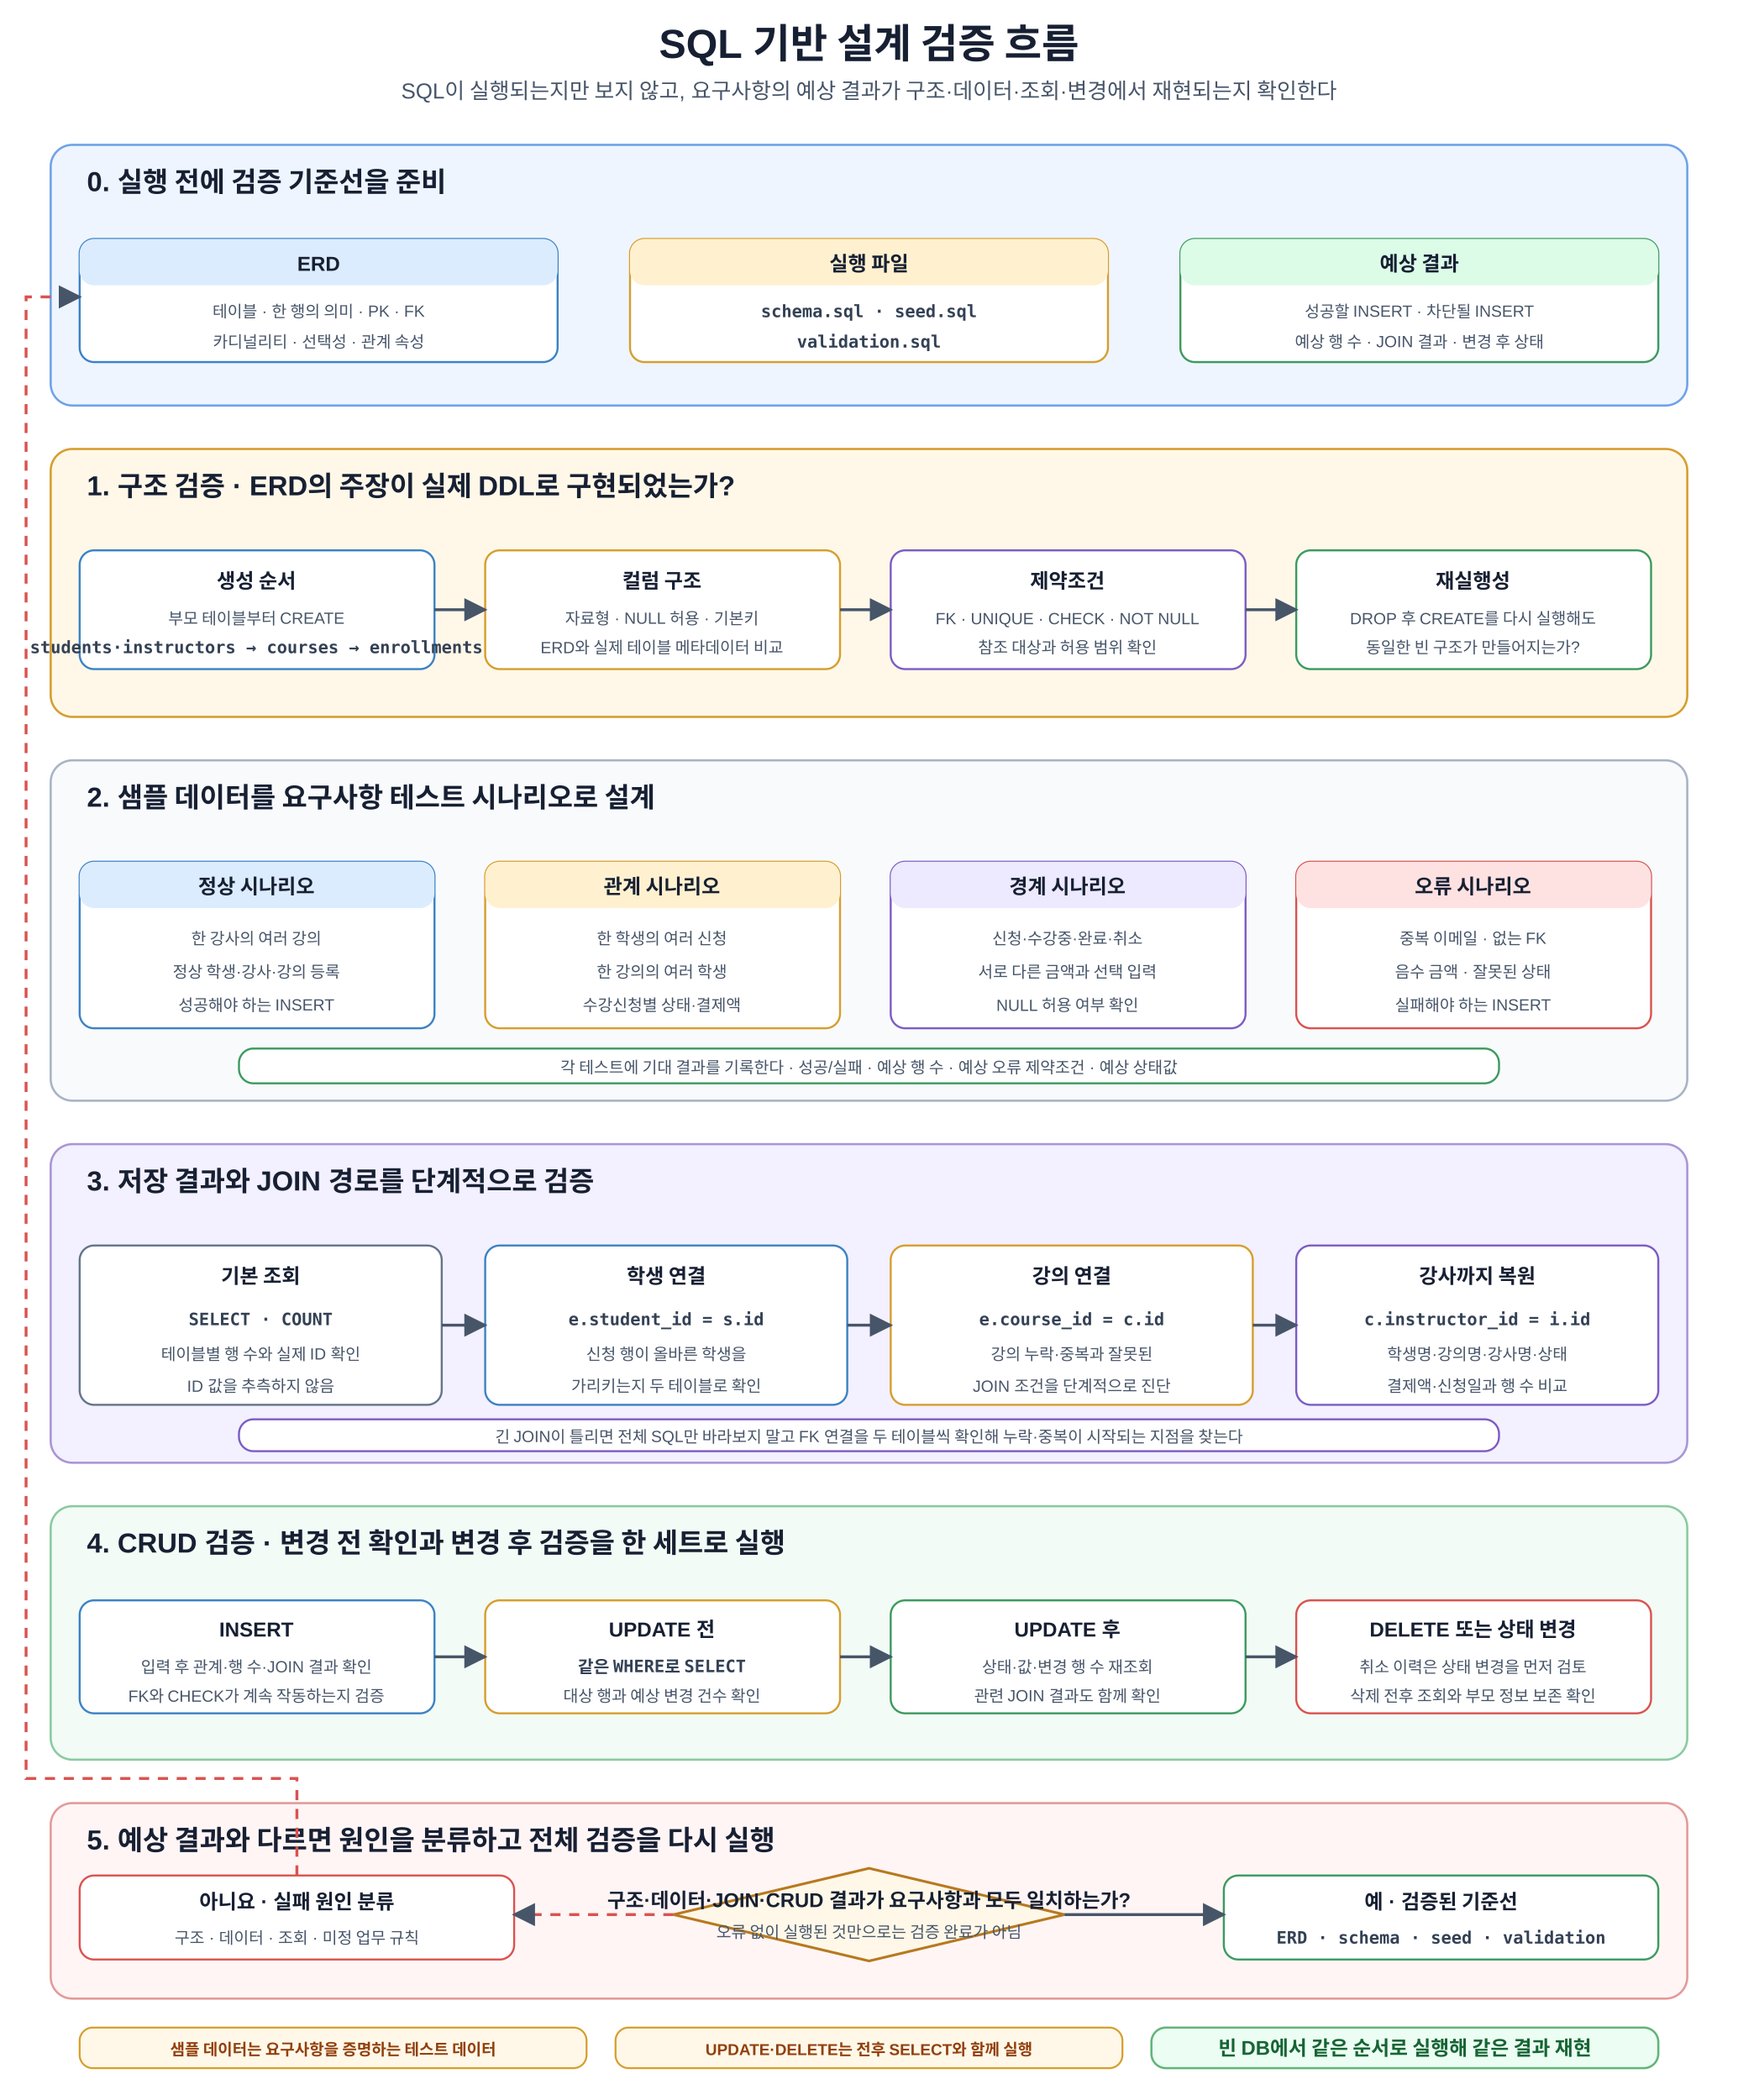
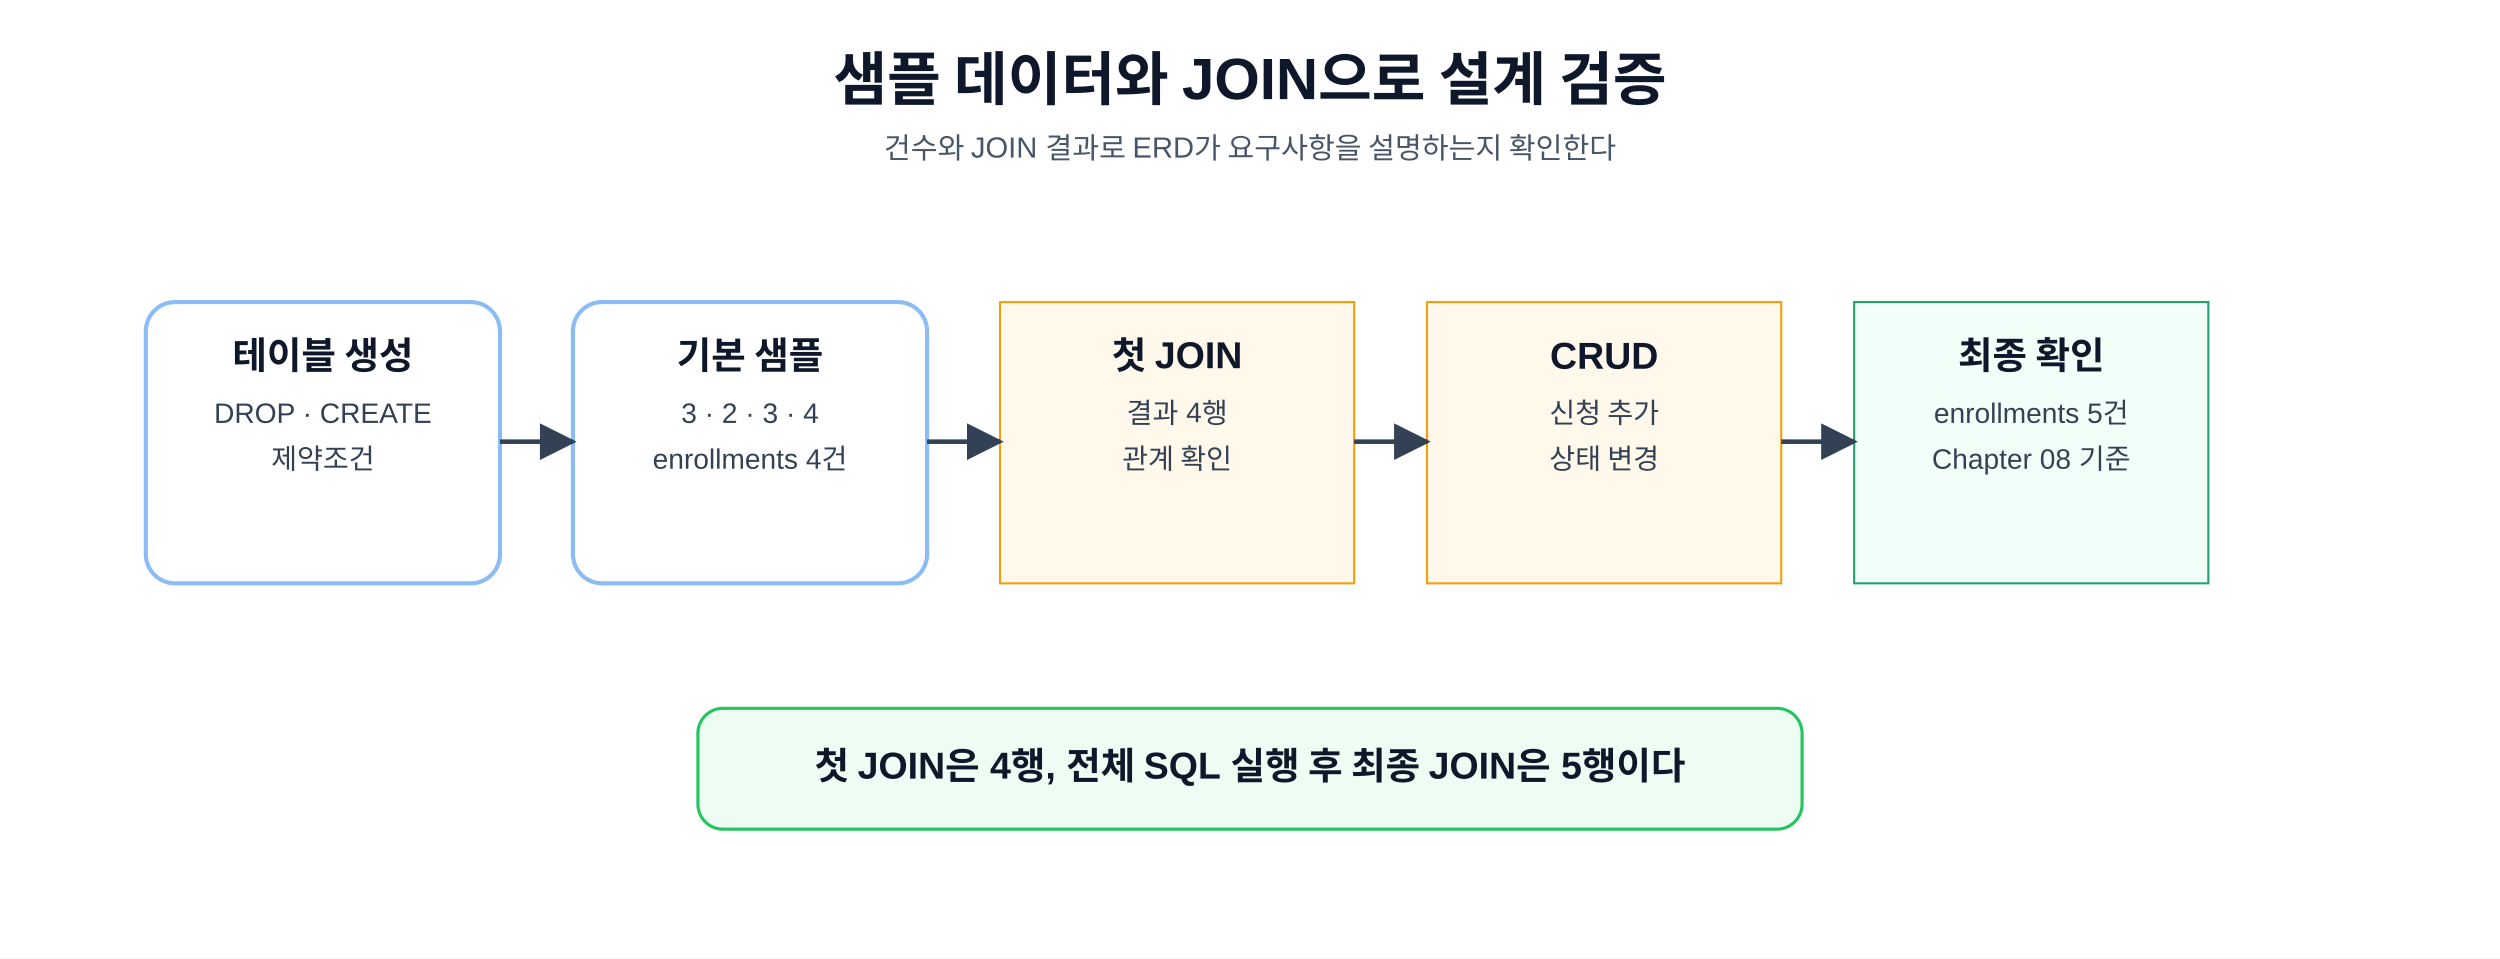
- <svg xmlns="http://www.w3.org/2000/svg" width="1200" height="1450" viewBox="0 0 1200 1450" role="img" aria-labelledby="title desc">
+ <svg xmlns="http://www.w3.org/2000/svg" width="100%" viewBox="0 0 1200 460" role="img" aria-labelledby="title desc">
  <defs>
-     <marker id="a" viewBox="0 0 10 10" refX="9" refY="5" markerWidth="8" markerHeight="8" orient="auto">
-       <path d="M0 0L10 5L0 10z" fill="#475569" />
+     <marker id="arrow" viewBox="0 0 10 10" refX="9" refY="5" markerWidth="8" markerHeight="8" orient="auto">
+       <path d="M0 0L10 5L0 10Z" fill="#334155" />
    </marker>
    <style>
-       text{font-family:Malgun Gothic,Apple SD Gothic Neo,Noto Sans KR,Arial,sans-serif;fill:#172033}
-       .t{font-size:28px;font-weight:700;text-anchor:middle}.s{font-size:15px;text-anchor:middle;fill:#475569}
-       .panel{stroke-width:1.5;rx:15}.base{fill:#eef5ff;stroke:#6fa2e8}.structure{fill:#fff8e8;stroke:#d69e2e}.data{fill:#f8fafc;stroke:#a8b3c4}.join{fill:#f3f0ff;stroke:#a995d6}.crud{fill:#f2fbf5;stroke:#8bc9a0}.result{fill:#fff5f5;stroke:#e39a98}
-       .pt{font-size:19px;font-weight:700}.box{fill:#fff;stroke-width:1.4;rx:10}.blue{stroke:#3b82c4}.orange{stroke:#d69e2e}.green{stroke:#3c9a5f}.purple{stroke:#7c5cc4}.red{stroke:#d9534f}.gray{stroke:#64748b}
-       .h{font-size:14px;font-weight:700;text-anchor:middle}.m{font-size:11.2px;text-anchor:middle;fill:#475569}.code{font-family:Consolas,D2Coding,monospace;font-size:11.8px;font-weight:700;text-anchor:middle;fill:#334155}
-       .arr{stroke:#475569;stroke-width:2;fill:none;marker-end:url(#a)}.back{stroke:#d9534f;stroke-width:2;fill:none;stroke-dasharray:7 6;marker-end:url(#a)}
-       .tagB{fill:#dcecff}.tagO{fill:#fff1cf}.tagG{fill:#dcfce7}.tagP{fill:#ede9fe}.tagR{fill:#fee2e2}.tagX{fill:#e2e8f0}
-       .decision{fill:#fff8e8;stroke:#b7791f;stroke-width:1.8}.dt{font-size:13.8px;font-weight:700;text-anchor:middle}
-       .note{fill:#fff8e8;stroke:#d69e2e;stroke-width:1.3;rx:9}.nt{font-size:11px;font-weight:700;text-anchor:middle;fill:#92400e}.core{fill:#ecfdf3;stroke:#62b47a;stroke-width:1.5;rx:10}.cv{font-size:13.8px;font-weight:700;text-anchor:middle;fill:#166534}
-     </style>
+ text{font-family:"Malgun Gothic", "Apple SD Gothic Neo", "Noto Sans KR", Arial, sans-serif;fill:#0f172a} .title{font-size:28px;font-weight:700;text-anchor:middle} .sub{font-size:14px;fill:#475569;text-anchor:middle} .box{fill:#fff;stroke:#8bbcf6;stroke-width:2;rx:14} .green{stroke:#22a06b;fill:#f2fff8} .orange{stroke:#f59e0b;fill:#fff8eb} .purple{stroke:#8b5cf6;fill:#f7f3ff} .head{font-size:18px;font-weight:700;text-anchor:middle} .body{font-size:13.5px;text-anchor:middle;fill:#334155} .code{font-family:Consolas, D2Coding, "Courier New", monospace;font-size:13px;font-weight:700;text-anchor:middle;fill:#1d4ed8} .arrow{stroke:#334155;stroke-width:2.2;fill:none;marker-end:url(#arrow)} .dash{stroke:#ef4444;stroke-width:2;fill:none;stroke-dasharray:7 6;marker-end:url(#arrow)} .tag{font-size:12px;font-weight:700;fill:#2563eb;text-anchor:middle} .pk{fill:#dbeafe;stroke:#2563eb;stroke-width:1.4} .fk{fill:#ffedd5;stroke:#f97316;stroke-width:1.4} .note{fill:#eefdf4;stroke:#22c55e;stroke-width:1.5;rx:12} .small{font-size:12.5px;text-anchor:middle;fill:#334155}
+ </style>
  </defs>
-   <rect width="1200" height="1450" fill="#fff" />
-   <text x="600" y="40" class="t">SQL 기반 설계 검증 흐름</text>
-   <text x="600" y="68" class="s">SQL이 실행되는지만 보지 않고, 요구사항의 예상 결과가 구조·데이터·조회·변경에서 재현되는지 확인한다</text>
-   <rect x="35" y="100" width="1130" height="180" class="panel base" />
-   <text x="60" y="132" class="pt">0. 실행 전에 검증 기준선을 준비</text>
-   <rect x="55" y="165" width="330" height="85" class="box blue" />
-   <rect x="55" y="165" width="330" height="32" class="tagB" rx="10" />
-   <text x="220" y="187" class="h">ERD</text>
-   <text x="220" y="219" class="m">테이블 · 한 행의 의미 · PK · FK</text>
-   <text x="220" y="240" class="m">카디널리티 · 선택성 · 관계 속성</text>
-   <rect x="435" y="165" width="330" height="85" class="box orange" />
-   <rect x="435" y="165" width="330" height="32" class="tagO" rx="10" />
-   <text x="600" y="187" class="h">실행 파일</text>
-   <text x="600" y="219" class="code">schema.sql · seed.sql</text>
-   <text x="600" y="240" class="code">validation.sql</text>
-   <rect x="815" y="165" width="330" height="85" class="box green" />
-   <rect x="815" y="165" width="330" height="32" class="tagG" rx="10" />
-   <text x="980" y="187" class="h">예상 결과</text>
-   <text x="980" y="219" class="m">성공할 INSERT · 차단될 INSERT</text>
-   <text x="980" y="240" class="m">예상 행 수 · JOIN 결과 · 변경 후 상태</text>
-   <rect x="35" y="310" width="1130" height="185" class="panel structure" />
-   <text x="60" y="342" class="pt">1. 구조 검증 · ERD의 주장이 실제 DDL로 구현되었는가?</text>
-   <rect x="55" y="380" width="245" height="82" class="box blue" />
-   <text x="177" y="406" class="h">생성 순서</text>
-   <text x="177" y="431" class="m">부모 테이블부터 CREATE</text>
-   <text x="177" y="451" class="code">students·instructors → courses → enrollments</text>
-   <rect x="335" y="380" width="245" height="82" class="box orange" />
-   <text x="457" y="406" class="h">컬럼 구조</text>
-   <text x="457" y="431" class="m">자료형 · NULL 허용 · 기본키</text>
-   <text x="457" y="451" class="m">ERD와 실제 테이블 메타데이터 비교</text>
-   <rect x="615" y="380" width="245" height="82" class="box purple" />
-   <text x="737" y="406" class="h">제약조건</text>
-   <text x="737" y="431" class="m">FK · UNIQUE · CHECK · NOT NULL</text>
-   <text x="737" y="451" class="m">참조 대상과 허용 범위 확인</text>
-   <rect x="895" y="380" width="245" height="82" class="box green" />
-   <text x="1017" y="406" class="h">재실행성</text>
-   <text x="1017" y="431" class="m">DROP 후 CREATE를 다시 실행해도</text>
-   <text x="1017" y="451" class="m">동일한 빈 구조가 만들어지는가?</text>
-   <path d="M300 421H335" class="arr" />
-   <path d="M580 421H615" class="arr" />
-   <path d="M860 421H895" class="arr" />
-   <rect x="35" y="525" width="1130" height="235" class="panel data" />
-   <text x="60" y="557" class="pt">2. 샘플 데이터를 요구사항 테스트 시나리오로 설계</text>
-   <rect x="55" y="595" width="245" height="115" class="box blue" />
-   <rect x="55" y="595" width="245" height="32" class="tagB" rx="10" />
-   <text x="177" y="617" class="h">정상 시나리오</text>
-   <text x="177" y="652" class="m">한 강사의 여러 강의</text>
-   <text x="177" y="675" class="m">정상 학생·강사·강의 등록</text>
-   <text x="177" y="698" class="m">성공해야 하는 INSERT</text>
-   <rect x="335" y="595" width="245" height="115" class="box orange" />
-   <rect x="335" y="595" width="245" height="32" class="tagO" rx="10" />
-   <text x="457" y="617" class="h">관계 시나리오</text>
-   <text x="457" y="652" class="m">한 학생의 여러 신청</text>
-   <text x="457" y="675" class="m">한 강의의 여러 학생</text>
-   <text x="457" y="698" class="m">수강신청별 상태·결제액</text>
-   <rect x="615" y="595" width="245" height="115" class="box purple" />
-   <rect x="615" y="595" width="245" height="32" class="tagP" rx="10" />
-   <text x="737" y="617" class="h">경계 시나리오</text>
-   <text x="737" y="652" class="m">신청·수강중·완료·취소</text>
-   <text x="737" y="675" class="m">서로 다른 금액과 선택 입력</text>
-   <text x="737" y="698" class="m">NULL 허용 여부 확인</text>
-   <rect x="895" y="595" width="245" height="115" class="box red" />
-   <rect x="895" y="595" width="245" height="32" class="tagR" rx="10" />
-   <text x="1017" y="617" class="h">오류 시나리오</text>
-   <text x="1017" y="652" class="m">중복 이메일 · 없는 FK</text>
-   <text x="1017" y="675" class="m">음수 금액 · 잘못된 상태</text>
-   <text x="1017" y="698" class="m">실패해야 하는 INSERT</text>
-   <rect x="165" y="724" width="870" height="24" class="box green" />
-   <text x="600" y="741" class="m">각 테스트에 기대 결과를 기록한다 · 성공/실패 · 예상 행 수 · 예상 오류 제약조건 · 예상 상태값</text>
-   <rect x="35" y="790" width="1130" height="220" class="panel join" />
-   <text x="60" y="822" class="pt">3. 저장 결과와 JOIN 경로를 단계적으로 검증</text>
-   <rect x="55" y="860" width="250" height="110" class="box gray" />
-   <text x="180" y="886" class="h">기본 조회</text>
-   <text x="180" y="915" class="code">SELECT · COUNT</text>
-   <text x="180" y="939" class="m">테이블별 행 수와 실제 ID 확인</text>
-   <text x="180" y="961" class="m">ID 값을 추측하지 않음</text>
-   <rect x="335" y="860" width="250" height="110" class="box blue" />
-   <text x="460" y="886" class="h">학생 연결</text>
-   <text x="460" y="915" class="code">e.student_id = s.id</text>
-   <text x="460" y="939" class="m">신청 행이 올바른 학생을</text>
-   <text x="460" y="961" class="m">가리키는지 두 테이블로 확인</text>
-   <rect x="615" y="860" width="250" height="110" class="box orange" />
-   <text x="740" y="886" class="h">강의 연결</text>
-   <text x="740" y="915" class="code">e.course_id = c.id</text>
-   <text x="740" y="939" class="m">강의 누락·중복과 잘못된</text>
-   <text x="740" y="961" class="m">JOIN 조건을 단계적으로 진단</text>
-   <rect x="895" y="860" width="250" height="110" class="box purple" />
-   <text x="1020" y="886" class="h">강사까지 복원</text>
-   <text x="1020" y="915" class="code">c.instructor_id = i.id</text>
-   <text x="1020" y="939" class="m">학생명·강의명·강사명·상태</text>
-   <text x="1020" y="961" class="m">결제액·신청일과 행 수 비교</text>
-   <path d="M305 915H335" class="arr" />
-   <path d="M585 915H615" class="arr" />
-   <path d="M865 915H895" class="arr" />
-   <rect x="165" y="980" width="870" height="22" class="box purple" />
-   <text x="600" y="996" class="m">긴 JOIN이 틀리면 전체 SQL만 바라보지 말고 FK 연결을 두 테이블씩 확인해 누락·중복이 시작되는 지점을 찾는다</text>
-   <rect x="35" y="1040" width="1130" height="175" class="panel crud" />
-   <text x="60" y="1072" class="pt">4. CRUD 검증 · 변경 전 확인과 변경 후 검증을 한 세트로 실행</text>
-   <rect x="55" y="1105" width="245" height="78" class="box blue" />
-   <text x="177" y="1130" class="h">INSERT</text>
-   <text x="177" y="1155" class="m">입력 후 관계·행 수·JOIN 결과 확인</text>
-   <text x="177" y="1175" class="m">FK와 CHECK가 계속 작동하는지 검증</text>
-   <rect x="335" y="1105" width="245" height="78" class="box orange" />
-   <text x="457" y="1130" class="h">UPDATE 전</text>
-   <text x="457" y="1155" class="code">같은 WHERE로 SELECT</text>
-   <text x="457" y="1175" class="m">대상 행과 예상 변경 건수 확인</text>
-   <rect x="615" y="1105" width="245" height="78" class="box green" />
-   <text x="737" y="1130" class="h">UPDATE 후</text>
-   <text x="737" y="1155" class="m">상태·값·변경 행 수 재조회</text>
-   <text x="737" y="1175" class="m">관련 JOIN 결과도 함께 확인</text>
-   <rect x="895" y="1105" width="245" height="78" class="box red" />
-   <text x="1017" y="1130" class="h">DELETE 또는 상태 변경</text>
-   <text x="1017" y="1155" class="m">취소 이력은 상태 변경을 먼저 검토</text>
-   <text x="1017" y="1175" class="m">삭제 전후 조회와 부모 정보 보존 확인</text>
-   <path d="M300 1144H335" class="arr" />
-   <path d="M580 1144H615" class="arr" />
-   <path d="M860 1144H895" class="arr" />
-   <rect x="35" y="1245" width="1130" height="135" class="panel result" />
-   <text x="60" y="1277" class="pt">5. 예상 결과와 다르면 원인을 분류하고 전체 검증을 다시 실행</text>
-   <polygon points="600,1290 735,1322 600,1354 465,1322" class="decision" />
-   <text x="600" y="1317" class="dt">구조·데이터·JOIN·CRUD 결과가 요구사항과 모두 일치하는가?</text>
-   <text x="600" y="1338" class="m">오류 없이 실행된 것만으로는 검증 완료가 아님</text>
-   <rect x="55" y="1295" width="300" height="58" class="box red" />
-   <text x="205" y="1318" class="h">아니요 · 실패 원인 분류</text>
-   <text x="205" y="1342" class="m">구조 · 데이터 · 조회 · 미정 업무 규칙</text>
-   <rect x="845" y="1295" width="300" height="58" class="box green" />
-   <text x="995" y="1318" class="h">예 · 검증된 기준선</text>
-   <text x="995" y="1342" class="code">ERD · schema · seed · validation</text>
-   <path d="M465 1322H355" class="back" />
-   <path d="M735 1322H845" class="arr" />
-   <path d="M205 1295V1228H18V205H55" class="back" />
-   <rect x="55" y="1400" width="350" height="28" class="note" />
-   <text x="230" y="1419" class="nt">샘플 데이터는 요구사항을 증명하는 테스트 데이터</text>
-   <rect x="425" y="1400" width="350" height="28" class="note" />
-   <text x="600" y="1419" class="nt">UPDATE·DELETE는 전후 SELECT와 함께 실행</text>
-   <rect x="795" y="1400" width="350" height="28" class="core" />
-   <text x="970" y="1419" class="cv">빈 DB에서 같은 순서로 실행해 같은 결과 재현</text>
+   <rect width="1200" height="460" fill="#ffffff" />
+   <text x="600" y="48" class="title">샘플 데이터와 JOIN으로 설계 검증</text>
+   <text x="600" y="76" class="sub">건수와 JOIN 결과로 ERD가 요구사항을 설명하는지 확인한다</text>
+   <rect x="70" y="145" width="170" height="135" class="box" />
+   <text x="155.0" y="177" class="head">테이블 생성</text>
+   <text x="155.0" y="203" class="body">DROP · CREATE</text>
+   <text x="155.0" y="225" class="body">제약조건</text>
+   <rect x="275" y="145" width="170" height="135" class="box" />
+   <text x="360.0" y="177" class="head">기본 샘플</text>
+   <text x="360.0" y="203" class="body">3 · 2 · 3 · 4</text>
+   <text x="360.0" y="225" class="body">enrollments 4건</text>
+   <rect x="480" y="145" width="170" height="135" class="orange" />
+   <text x="565.0" y="177" class="head">첫 JOIN</text>
+   <text x="565.0" y="203" class="body">결과 4행</text>
+   <text x="565.0" y="225" class="body">관계 확인</text>
+   <rect x="685" y="145" width="170" height="135" class="orange" />
+   <text x="770.0" y="177" class="head">CRUD</text>
+   <text x="770.0" y="203" class="body">신청 추가</text>
+   <text x="770.0" y="225" class="body">상태 변경</text>
+   <rect x="890" y="145" width="170" height="135" class="green" />
+   <text x="975.0" y="177" class="head">최종 확인</text>
+   <text x="975.0" y="203" class="body">enrollments 5건</text>
+   <text x="975.0" y="225" class="body">Chapter 08 기준</text>
+   <path d="M240 212 L275 212" class="arrow" />
+   <path d="M445 212 L480 212" class="arrow" />
+   <path d="M650 212 L685 212" class="arrow" />
+   <path d="M855 212 L890 212" class="arrow" />
+   <rect x="335" y="340" width="530" height="58" class="note" />
+   <text x="600" y="374" class="head">첫 JOIN은 4행, 전체 SQL 실행 후 최종 JOIN은 5행이다</text>
</svg>
